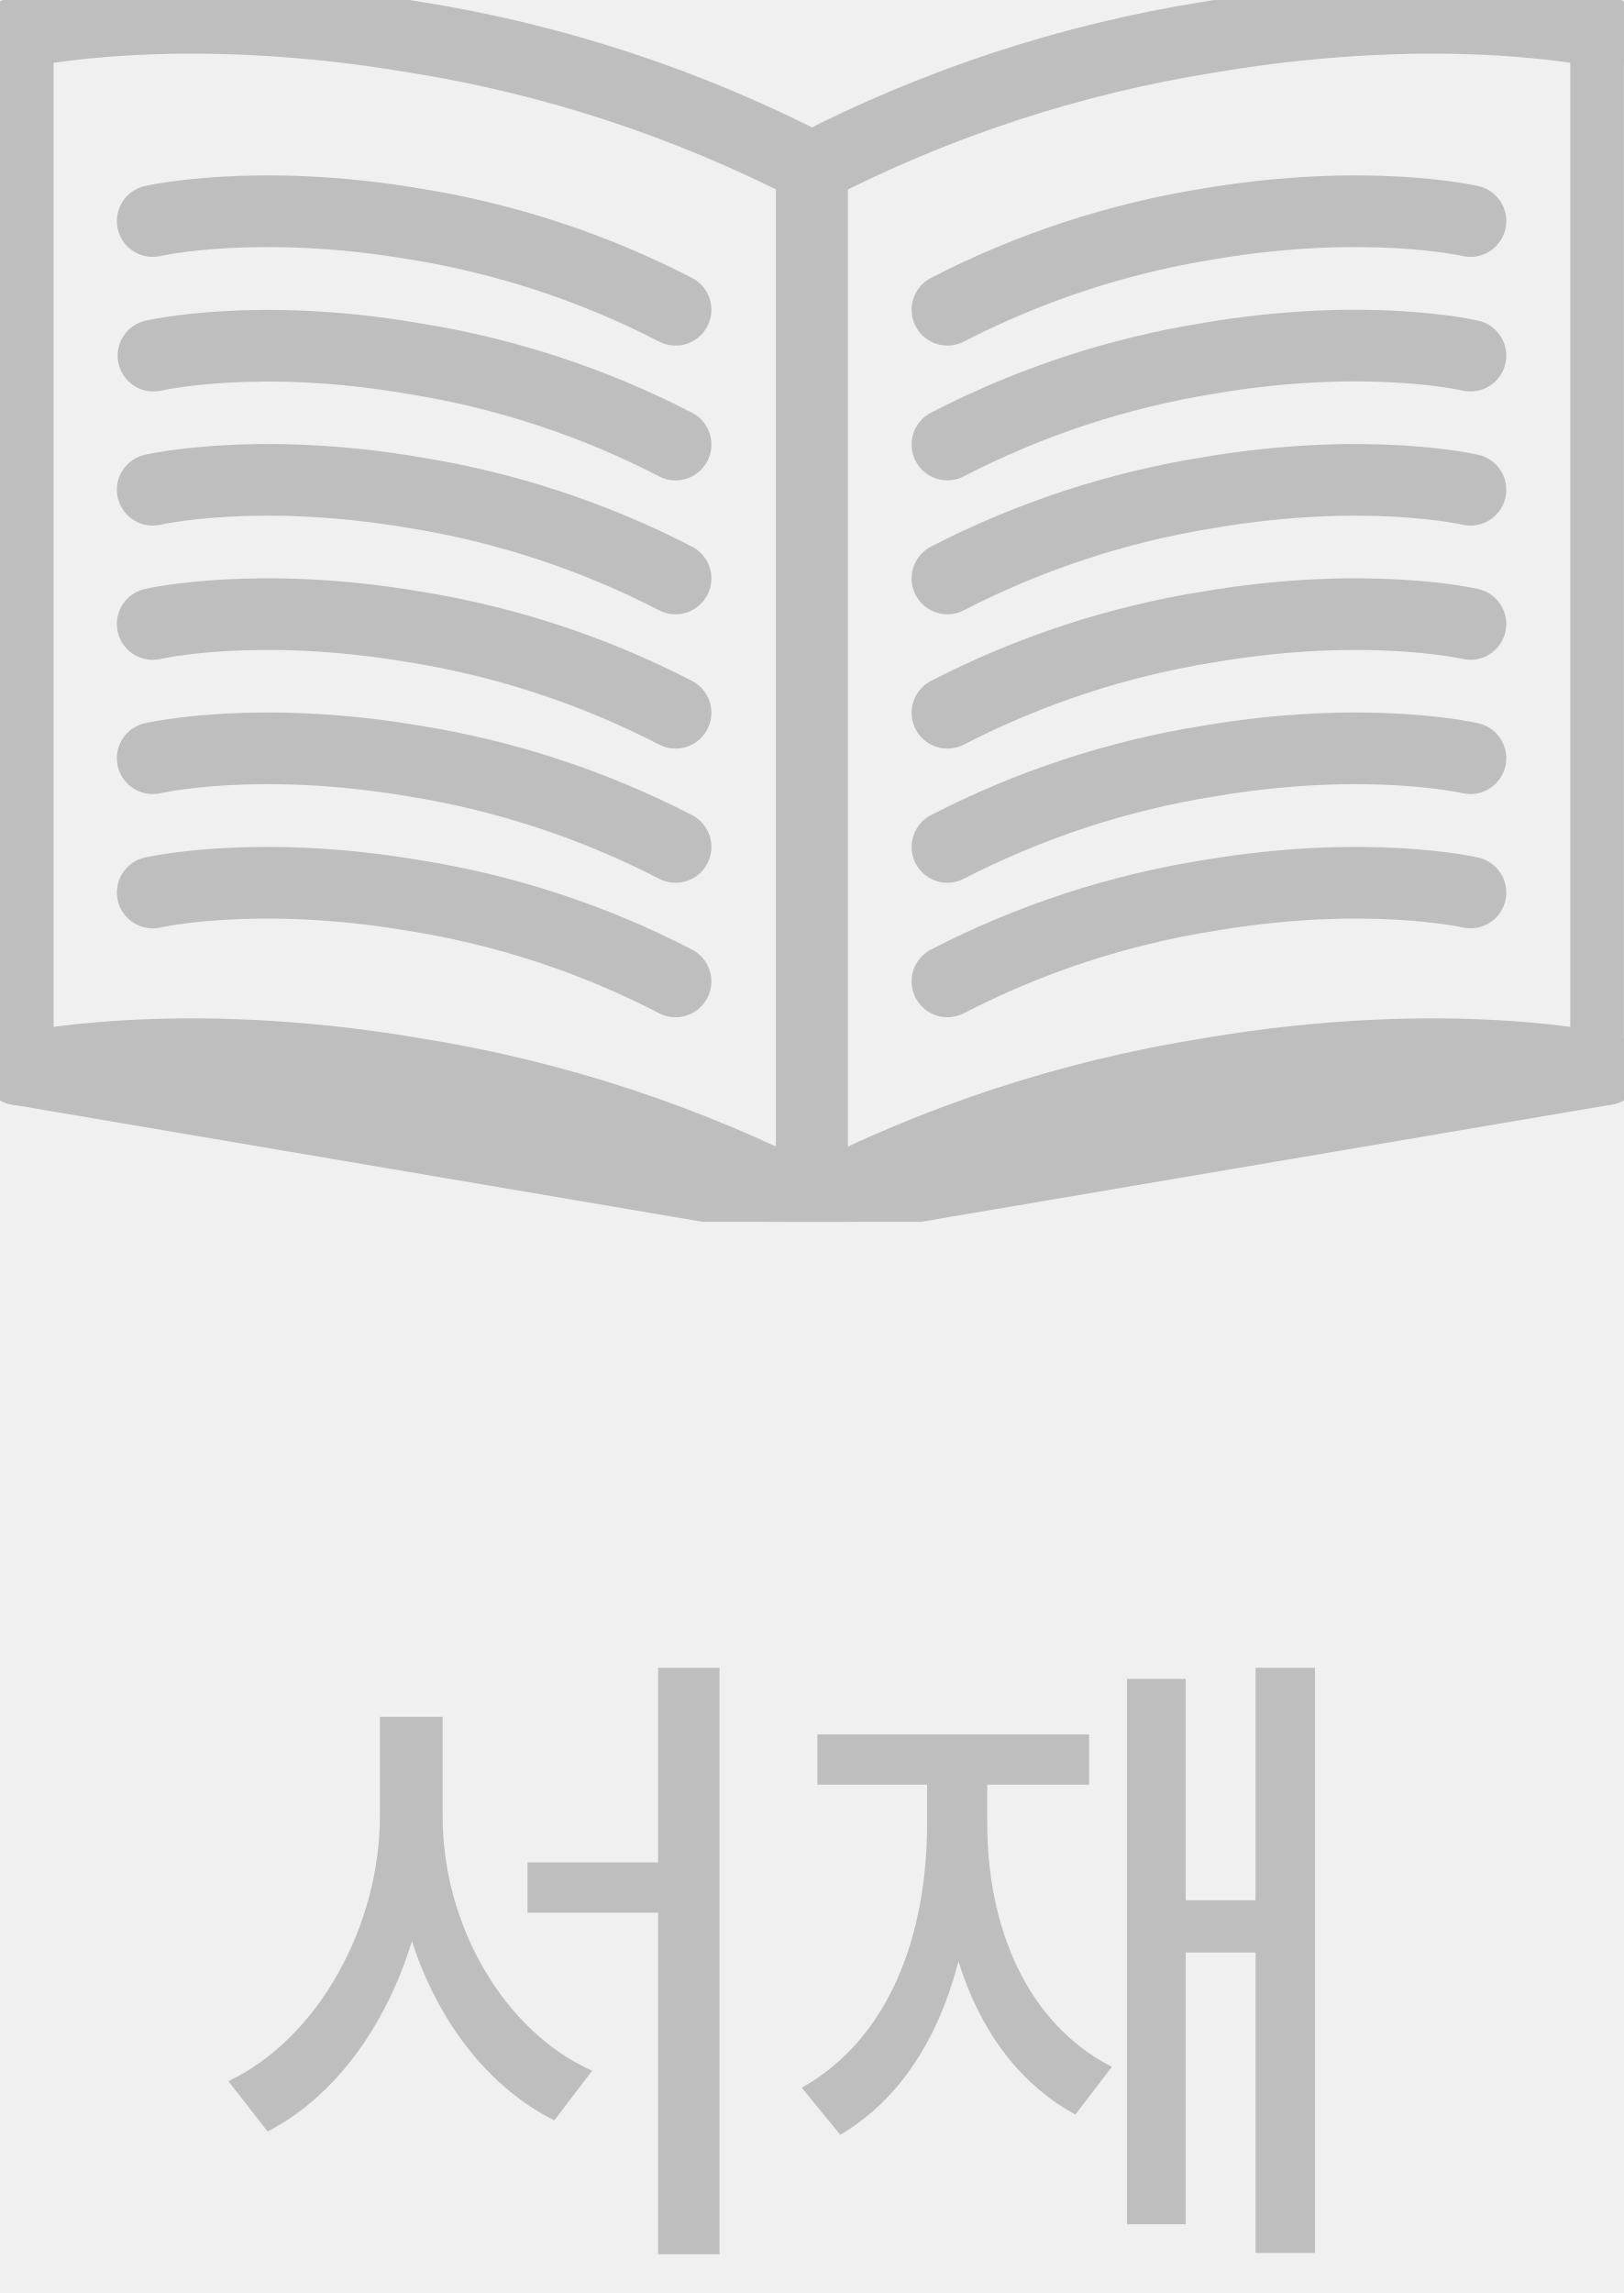
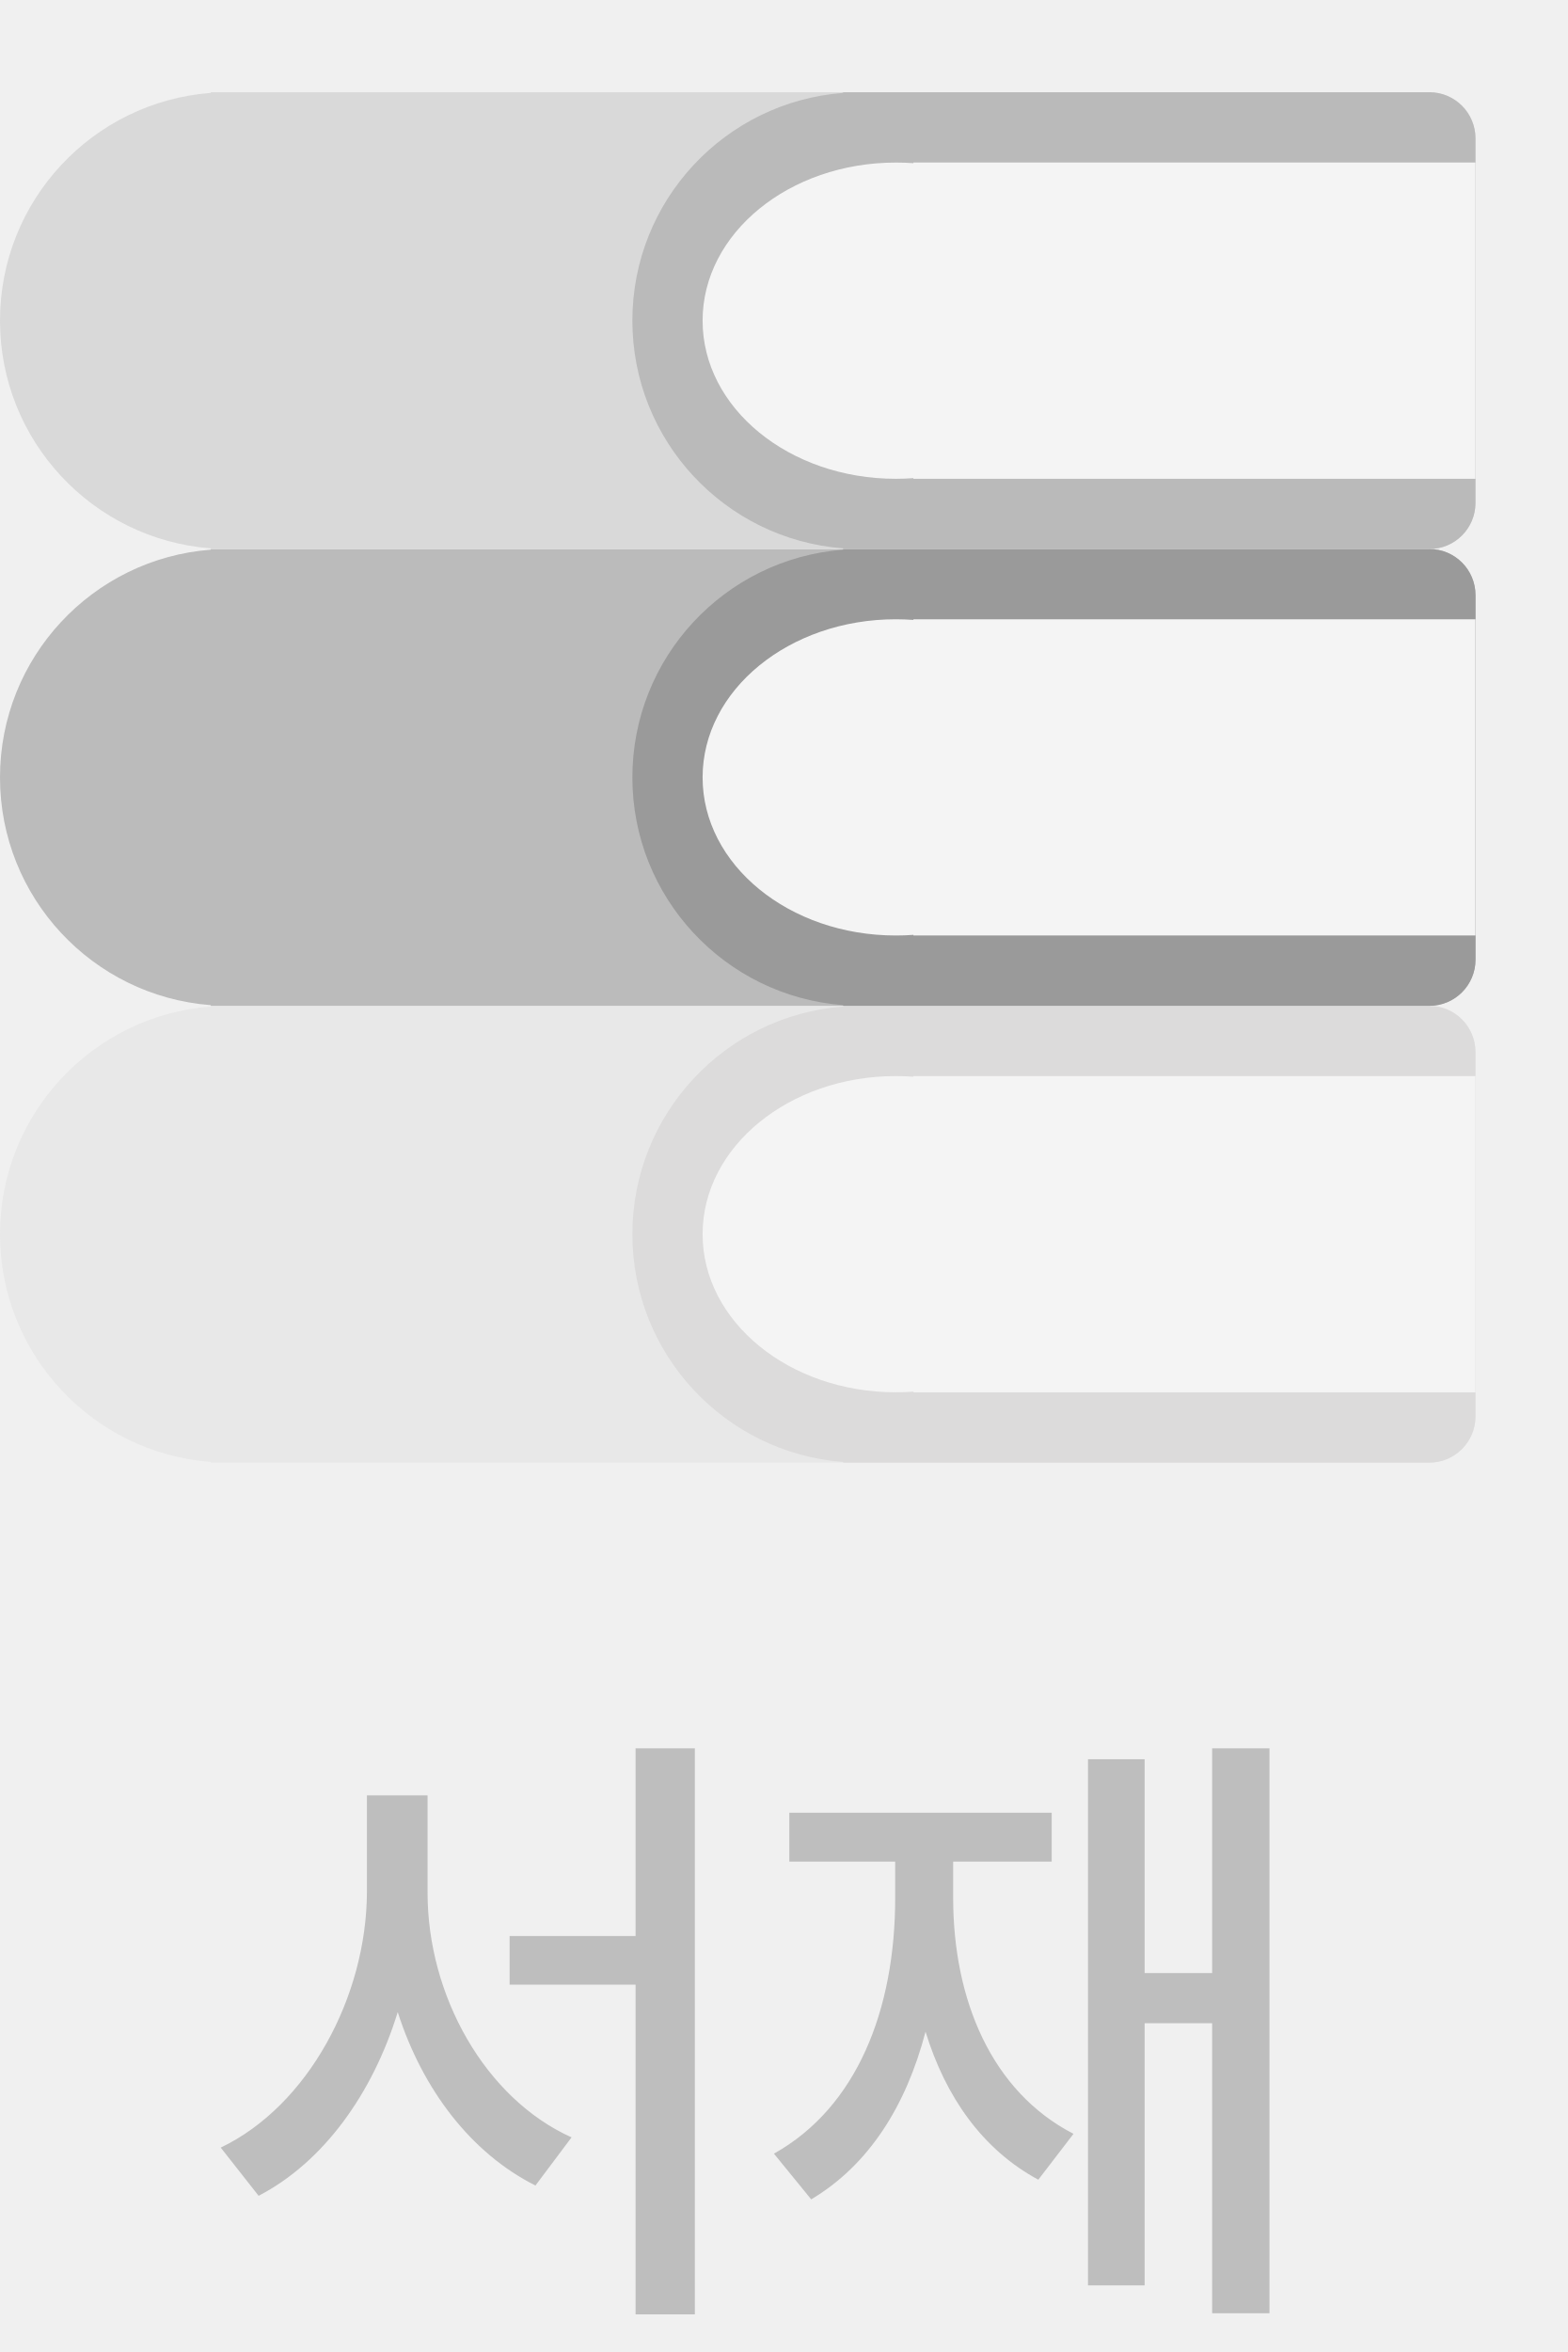
- <svg xmlns="http://www.w3.org/2000/svg" width="34" height="48" viewBox="0 0 34 48" fill="none">
-   <path d="M9.268 38.029V35.938H7.955V38.029C7.948 40.299 6.684 42.657 4.783 43.566L5.604 44.619C7.019 43.888 8.085 42.398 8.625 40.634C9.165 42.309 10.218 43.69 11.605 44.387L12.398 43.348C10.525 42.507 9.268 40.272 9.268 38.029ZM11.045 40.039H13.779V47.19H15.065V34.912H13.779V38.986H11.045V40.039ZM27.533 34.912H26.289V39.779H24.826V35.145H23.596V46.56H24.826V40.873H26.289V47.162H27.533V34.912ZM16.787 43.703L17.594 44.688C18.845 43.949 19.651 42.664 20.068 41.058C20.506 42.466 21.312 43.607 22.516 44.264L23.281 43.266C21.497 42.35 20.67 40.353 20.67 38.152V37.359H22.803V36.307H17.115V37.359H19.412V38.152C19.412 40.586 18.578 42.698 16.787 43.703Z" fill="#BEBEBE" />
-   <g clip-path="url(#clip0_0_1)">
-     <path d="M0.372 0.685V22.382L17 25.204V3.506" stroke="#BEBEBE" stroke-width="1.5" stroke-linecap="round" stroke-linejoin="round" />
-     <path d="M17 3.506C14.392 2.161 11.586 1.239 8.688 0.778C3.663 -0.075 0.372 0.685 0.372 0.685" stroke="#BEBEBE" stroke-width="1.5" stroke-linecap="round" stroke-linejoin="round" />
-     <path d="M14.145 6.484C12.428 5.598 10.581 4.991 8.673 4.686C5.364 4.128 3.197 4.627 3.197 4.627" stroke="#BEBEBE" stroke-width="1.5" stroke-linecap="round" stroke-linejoin="round" />
-     <path d="M14.145 9.306C12.429 8.419 10.582 7.812 8.674 7.508C5.379 6.938 3.213 7.445 3.213 7.445" stroke="#BEBEBE" stroke-width="1.5" stroke-linecap="round" stroke-linejoin="round" />
-     <path d="M14.145 12.109C12.428 11.223 10.581 10.616 8.673 10.311C5.364 9.749 3.197 10.252 3.197 10.252" stroke="#BEBEBE" stroke-width="1.5" stroke-linecap="round" stroke-linejoin="round" />
-     <path d="M14.145 14.92C12.428 14.033 10.581 13.426 8.673 13.122C5.364 12.56 3.197 13.062 3.197 13.062" stroke="#BEBEBE" stroke-width="1.5" stroke-linecap="round" stroke-linejoin="round" />
-     <path d="M14.145 17.729C12.428 16.843 10.581 16.236 8.673 15.931C5.364 15.369 3.197 15.872 3.197 15.872" stroke="#BEBEBE" stroke-width="1.5" stroke-linecap="round" stroke-linejoin="round" />
-     <path d="M14.145 20.544C12.429 19.655 10.581 19.048 8.673 18.746C5.364 18.184 3.197 18.683 3.197 18.683" stroke="#BEBEBE" stroke-width="1.5" stroke-linecap="round" stroke-linejoin="round" />
-     <path d="M17 25.203C14.392 23.858 11.586 22.936 8.688 22.475C3.663 21.618 0.372 22.381 0.372 22.381" stroke="#BEBEBE" stroke-width="1.5" stroke-linecap="round" stroke-linejoin="round" />
-     <path d="M33.628 0.685V22.382L17 25.204V3.506" stroke="#BEBEBE" stroke-width="1.5" stroke-linecap="round" stroke-linejoin="round" />
-     <path d="M17 3.506C19.608 2.161 22.414 1.239 25.312 0.778C30.337 -0.075 33.628 0.685 33.628 0.685" stroke="#BEBEBE" stroke-width="1.5" stroke-linecap="round" stroke-linejoin="round" />
-     <path d="M19.837 6.484C21.555 5.598 23.403 4.991 25.312 4.686C28.622 4.128 30.788 4.627 30.788 4.627" stroke="#BEBEBE" stroke-width="1.5" stroke-linecap="round" stroke-linejoin="round" />
-     <path d="M19.837 9.305C21.555 8.416 23.403 7.807 25.312 7.5C28.622 6.937 30.788 7.444 30.788 7.444" stroke="#BEBEBE" stroke-width="1.5" stroke-linecap="round" stroke-linejoin="round" />
-     <path d="M19.837 12.109C21.555 11.223 23.403 10.616 25.312 10.311C28.622 9.749 30.788 10.252 30.788 10.252" stroke="#BEBEBE" stroke-width="1.5" stroke-linecap="round" stroke-linejoin="round" />
-     <path d="M19.837 14.92C21.555 14.034 23.403 13.427 25.312 13.122C28.622 12.56 30.788 13.062 30.788 13.062" stroke="#BEBEBE" stroke-width="1.5" stroke-linecap="round" stroke-linejoin="round" />
-     <path d="M19.837 17.729C21.555 16.843 23.403 16.236 25.312 15.931C28.622 15.369 30.788 15.872 30.788 15.872" stroke="#BEBEBE" stroke-width="1.5" stroke-linecap="round" stroke-linejoin="round" />
-     <path d="M19.837 20.544C21.554 19.656 23.403 19.049 25.312 18.746C28.622 18.184 30.788 18.683 30.788 18.683" stroke="#BEBEBE" stroke-width="1.5" stroke-linecap="round" stroke-linejoin="round" />
-     <path d="M17 25.203C19.608 23.858 22.414 22.936 25.312 22.475C30.337 21.618 33.628 22.381 33.628 22.381" stroke="#BEBEBE" stroke-width="1.5" stroke-linecap="round" stroke-linejoin="round" />
-   </g>
-   <defs>
-     <clipPath id="clip0_0_1">
-       <rect width="34" height="25.576" fill="white" />
-     </clipPath>
-   </defs>
+ <svg xmlns="http://www.w3.org/2000/svg" width="34" height="51" viewBox="0 0 34 51" fill="none">
+   <path d="M13.784 41.981H11.052V43.035H13.784V50.184H15.07V37.91H13.784V41.981ZM9.273 38.93H7.958V41.028C7.949 43.296 6.682 45.66 4.787 46.568L5.609 47.613C7.016 46.883 8.084 45.394 8.626 43.629C9.162 45.307 10.216 46.689 11.613 47.39L12.396 46.346C10.525 45.505 9.268 43.271 9.273 41.028V38.93ZM26.289 42.783H24.825V38.147H23.597V49.556H24.825V43.871H26.289V50.16H27.532V37.91H26.289V42.783ZM20.672 40.366H22.809V39.307H17.119V40.366H19.415V41.149C19.415 43.586 18.579 45.698 16.785 46.699L17.593 47.69C18.84 46.95 19.652 45.664 20.073 44.055C20.508 45.471 21.31 46.612 22.519 47.264L23.282 46.269C21.499 45.35 20.672 43.354 20.672 41.149V40.366Z" fill="#BEBEBE" />
+   <path fill-rule="evenodd" clip-rule="evenodd" d="M4.952 21.811H31C31.552 21.811 32 22.258 32 22.811V30.715C32 31.267 31.552 31.715 31 31.715H4.952H4.579C4.575 31.715 4.572 31.712 4.572 31.708C4.572 31.704 4.569 31.701 4.565 31.7C2.011 31.503 0 29.367 0 26.763C0 24.158 2.011 22.023 4.565 21.826C4.569 21.825 4.572 21.822 4.572 21.818C4.572 21.814 4.575 21.811 4.579 21.811H4.952Z" fill="#E8E8E8" />
+   <path fill-rule="evenodd" clip-rule="evenodd" d="M4.952 11.905H31C31.552 11.905 32 12.353 32 12.905V20.81C32 21.362 31.552 21.81 31 21.81H4.952H4.579C4.575 21.81 4.572 21.807 4.572 21.802C4.572 21.799 4.569 21.795 4.565 21.795C2.011 21.597 0 19.462 0 16.858C0 14.253 2.011 12.118 4.565 11.92C4.569 11.92 4.572 11.917 4.572 11.913C4.572 11.909 4.575 11.905 4.579 11.905H4.952Z" fill="#BBBBBB" />
+   <path fill-rule="evenodd" clip-rule="evenodd" d="M4.952 2H31C31.552 2 32 2.448 32 3V10.905C32 11.457 31.552 11.905 31 11.905H4.952H4.579C4.575 11.905 4.572 11.901 4.572 11.897C4.572 11.893 4.569 11.89 4.565 11.89C2.011 11.692 0 9.557 0 6.952C0 4.348 2.011 2.213 4.565 2.015C4.569 2.015 4.572 2.011 4.572 2.007C4.572 2.003 4.575 2 4.579 2H4.952Z" fill="#D9D9D9" />
+   <path fill-rule="evenodd" clip-rule="evenodd" d="M18.667 21.811H31C31.552 21.811 32 22.258 32 22.811V30.715C32 31.267 31.552 31.715 31 31.715H18.667H18.294C18.289 31.715 18.286 31.712 18.286 31.708C18.286 31.704 18.283 31.701 18.279 31.7C15.725 31.502 13.715 29.367 13.715 26.763C13.715 24.158 15.725 22.023 18.279 21.826C18.283 21.825 18.286 21.822 18.286 21.818C18.286 21.814 18.289 21.811 18.294 21.811H18.667Z" fill="#DCDBDB" />
+   <path fill-rule="evenodd" clip-rule="evenodd" d="M18.667 11.905H31.001C31.553 11.905 32.001 12.353 32.001 12.905V20.81C32.001 21.362 31.553 21.81 31.001 21.81H18.667H18.294C18.29 21.81 18.287 21.807 18.287 21.802C18.287 21.799 18.283 21.795 18.279 21.795C15.726 21.597 13.715 19.462 13.715 16.858C13.715 14.253 15.726 12.118 18.279 11.92C18.283 11.92 18.287 11.917 18.287 11.913C18.287 11.909 18.29 11.905 18.294 11.905H18.667Z" fill="#9A9A9A" />
+   <path fill-rule="evenodd" clip-rule="evenodd" d="M18.667 2H31C31.552 2 32 2.448 32 3V10.905C32 11.457 31.552 11.905 31 11.905H18.667H18.293C18.289 11.905 18.286 11.901 18.286 11.897C18.286 11.893 18.283 11.89 18.279 11.89C15.725 11.691 13.715 9.557 13.715 6.952C13.715 4.348 15.725 2.213 18.279 2.015C18.283 2.015 18.286 2.011 18.286 2.008C18.286 2.003 18.289 2 18.293 2H18.667Z" fill="#BABABA" />
+   <path fill-rule="evenodd" clip-rule="evenodd" d="M19.81 23.347V23.333H32V30.19H19.81V30.176C19.684 30.185 19.557 30.19 19.429 30.19C17.114 30.19 15.238 28.655 15.238 26.762C15.238 24.868 17.114 23.333 19.429 23.333C19.557 23.333 19.684 23.338 19.81 23.347Z" fill="#F4F4F4" />
+   <path fill-rule="evenodd" clip-rule="evenodd" d="M19.81 13.442V13.428H32V20.285H19.81V20.271C19.684 20.281 19.557 20.285 19.429 20.285C17.114 20.285 15.238 18.75 15.238 16.857C15.238 14.963 17.114 13.428 19.429 13.428C19.557 13.428 19.684 13.433 19.81 13.442Z" fill="#F4F4F4" />
+   <path fill-rule="evenodd" clip-rule="evenodd" d="M32 3.524H19.81V3.538C19.684 3.529 19.557 3.525 19.429 3.525C17.114 3.525 15.238 5.06 15.238 6.953C15.238 8.847 17.114 10.382 19.429 10.382C19.557 10.382 19.684 10.377 19.81 10.368V10.382H32V3.524Z" fill="#F4F4F4" />
</svg>
